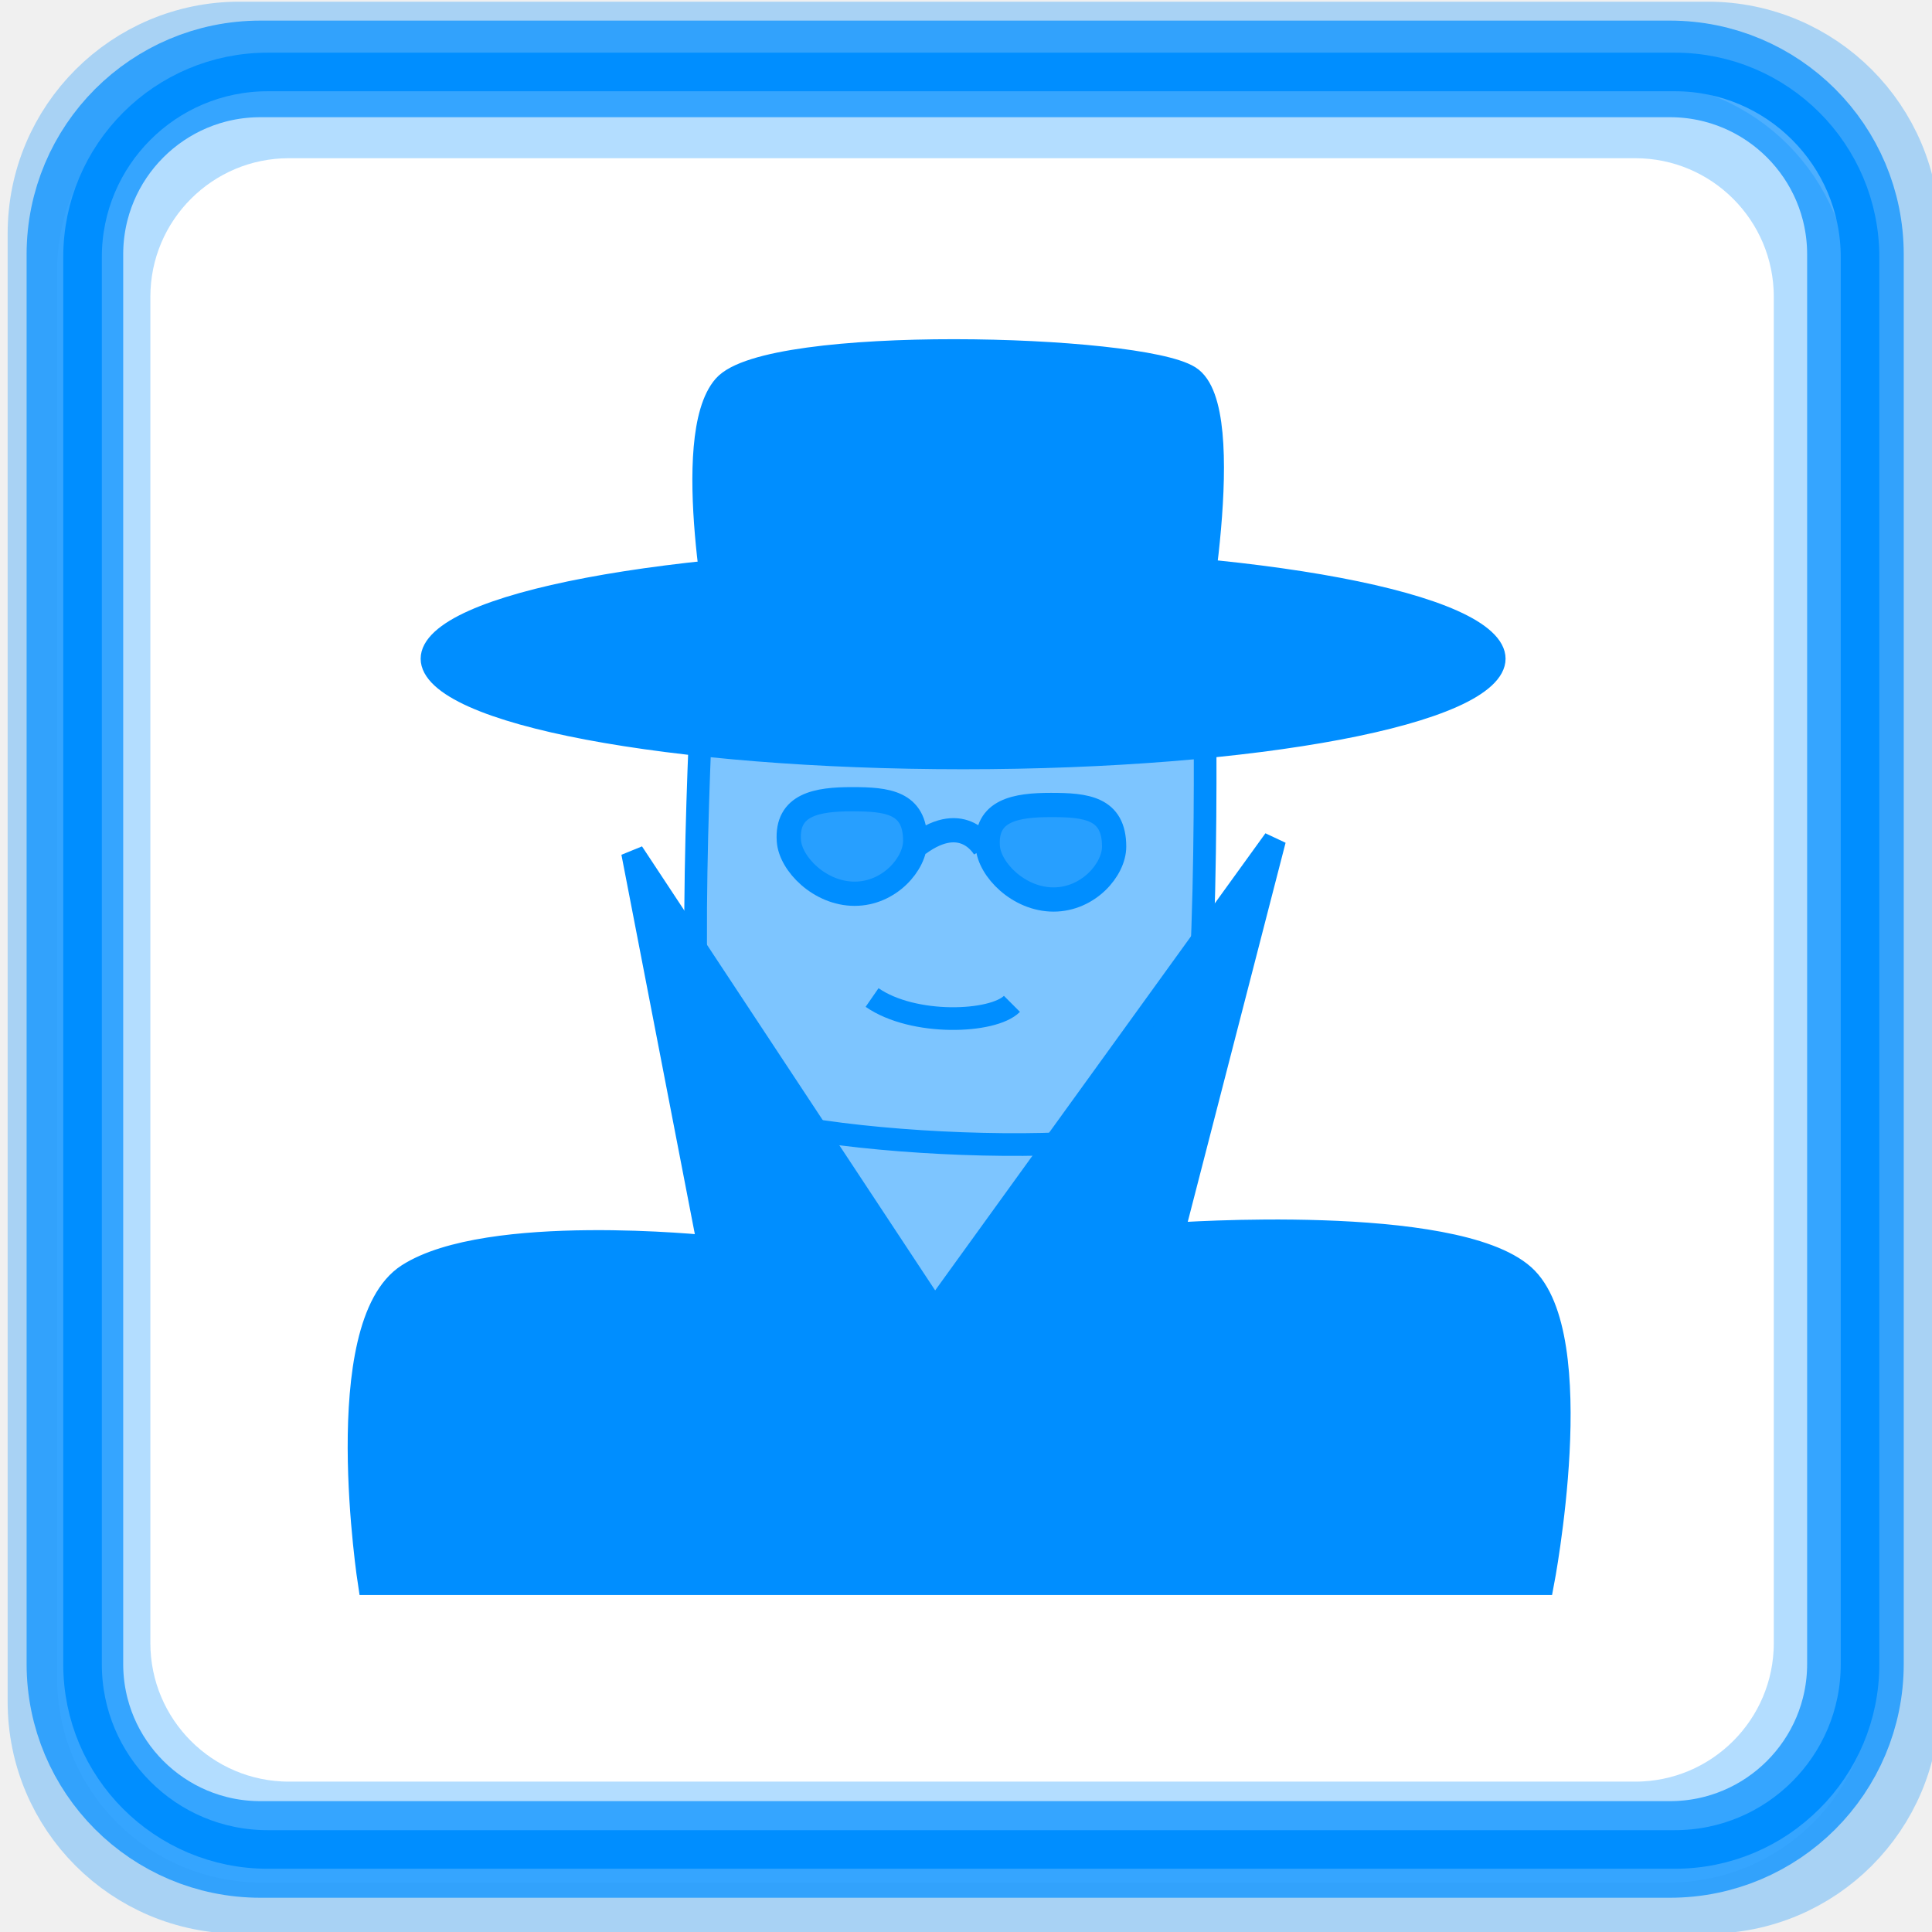
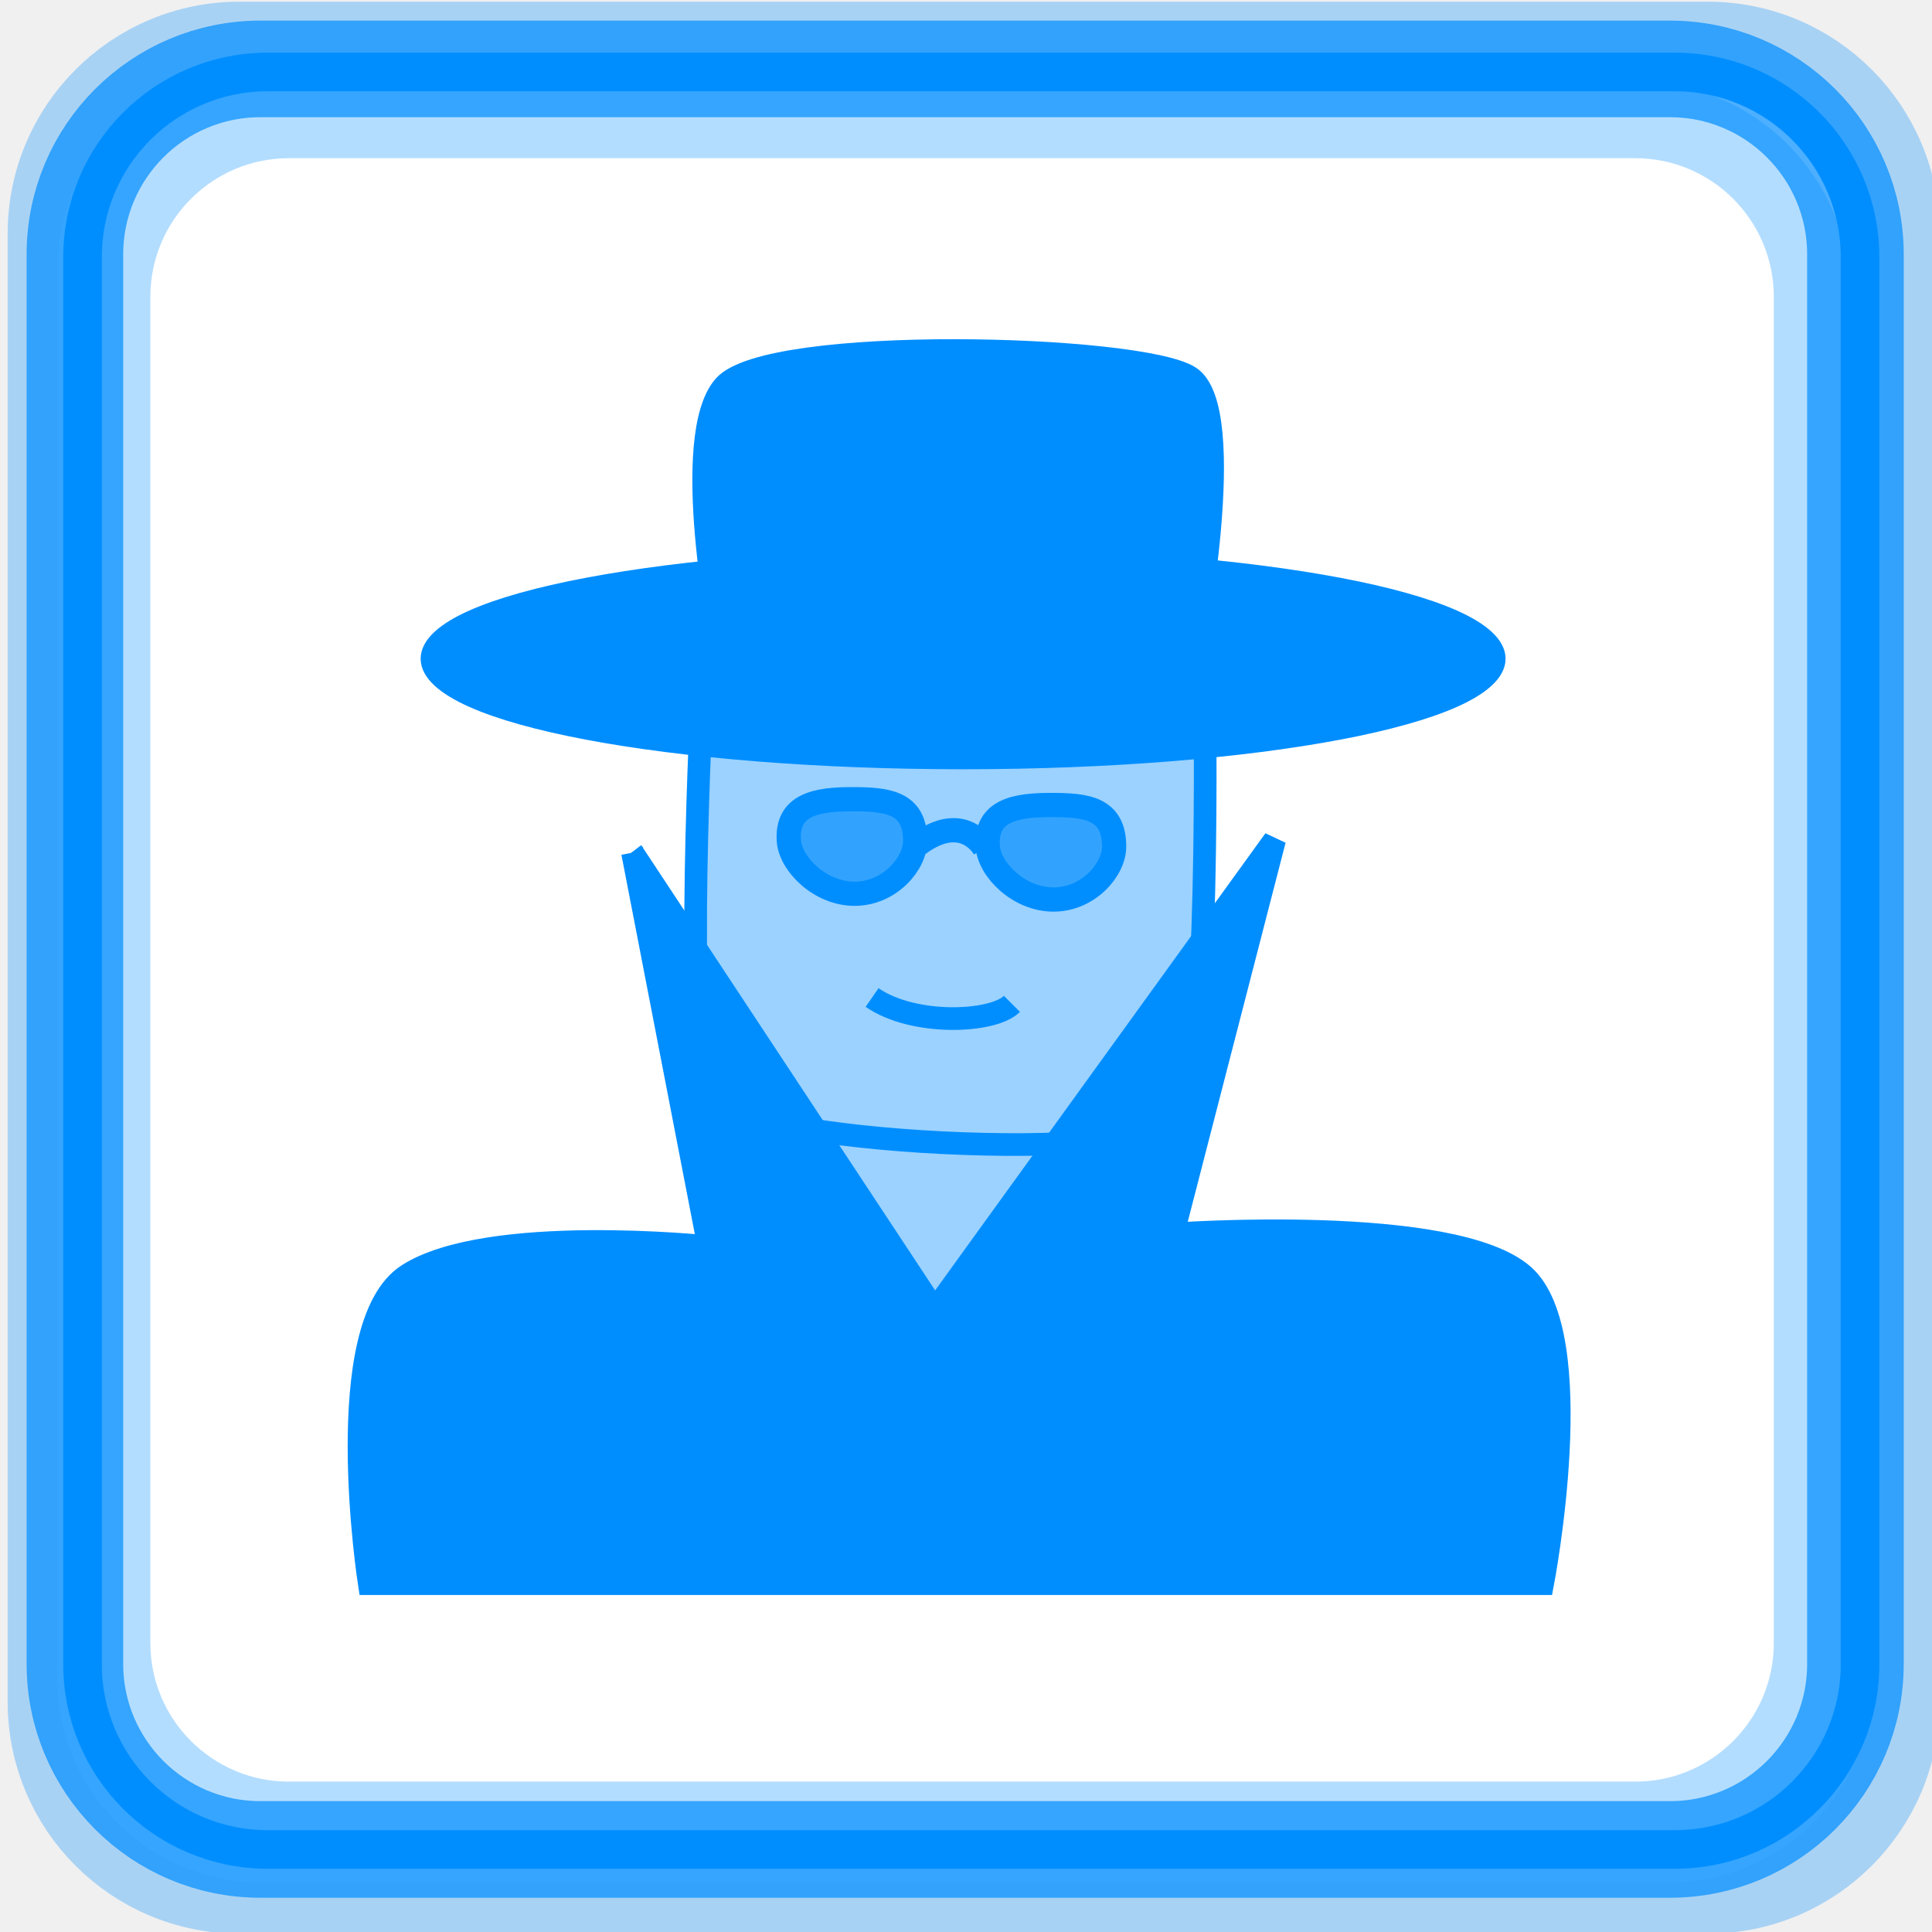
<svg xmlns="http://www.w3.org/2000/svg" width="100" height="100" id="svg2" version="1.1">
  <defs id="defs2963">
    </defs>
  <g id="layer1" transform="translate(0,-952.3622)">
    <rect style="fill:#ffffff;fill-opacity:1;stroke:#ffffff;stroke-width:1.997;stroke-linejoin:round;stroke-miterlimit:4;stroke-opacity:1;stroke-dasharray:none" id="rect4438-0-8" width="92.003" height="92.003" x="3.955" y="956.8" rx="9.584" ry="9.584" />
    <rect style="fill:none;stroke:#008eff;stroke-width:4;stroke-linejoin:round;stroke-miterlimit:4;stroke-opacity:0.3;stroke-dasharray:none" id="rect4438" width="96" height="96" x="2.396" y="954.449" rx="10" ry="10" />
    <rect style="fill:none;stroke:#008eff;stroke-width:5;stroke-linejoin:round;stroke-miterlimit:4;stroke-opacity:0.7;stroke-dasharray:none" id="rect4438-57" width="92.16" height="92.16" x="3.877" y="955.929" rx="9.6" ry="9.6" />
    <rect style="fill:none;stroke:#008eff;stroke-width:3.986;stroke-linejoin:round;stroke-miterlimit:4;stroke-opacity:0.3;stroke-dasharray:none" id="rect4438-5" width="88.014" height="88.014" x="5.79" y="958.558" rx="9.168" ry="9.168" />
    <rect style="fill:none;stroke:#008eff;stroke-width:1.997;stroke-linejoin:round;stroke-miterlimit:4;stroke-opacity:1;stroke-dasharray:none" id="rect4438-0" width="92.003" height="92.003" x="4.272" y="956.087" rx="9.584" ry="9.584" />
-     <g id="g3691" transform="matrix(1.173639,0,0,1.173639,94.26986,-190.2315)">
-       <rect ry="0.109" rx="0.375" y="1023.815" x="-46.686" height="12.192" width="15.661" id="rect3687" style="fill:#008eff;fill-opacity:0.51;stroke:#008000;stroke-width:1;stroke-linejoin:round;stroke-miterlimit:4;stroke-opacity:0;stroke-dasharray:none" />
-       <path transform="translate(0,952.3622)" id="path3621" d="m -49.343,51.499 c 0,0 -0.841,15.7 0.28,17.943 1.121,2.243 19.345,3.084 20.746,1.121 1.402,-1.962 1.121,-18.784 1.121,-18.784 L -49.343,51.499 z" style="fill:#008eff;fill-opacity:0.51;stroke:#008eff;stroke-width:1px;stroke-linecap:butt;stroke-linejoin:miter;stroke-opacity:1" />
-       <path transform="translate(0,952.3622)" id="path3623" d="m -52.426,58.788 13.327,20.186 14.989,-20.746 -4.486,17.382 c 0,0 12.4,-0.9 15.468,1.832 2.953,2.631 0.841,13.587 0.841,13.587 l -51.75,0 c 0,0 -1.773,-11.396 1.702,-13.621 3.538,-2.266 13.273,-1.238 13.273,-1.238 L -52.426,58.788 z" style="fill:#008eff;fill-opacity:1;stroke:#008eff;stroke-width:1px;stroke-linecap:butt;stroke-linejoin:miter;stroke-opacity:1" />
-       <path transform="matrix(1.541547,0,0,1.211041,31.73316,943.288)" d="m -29.998,48.975 c 0,2.013 -6.778,3.645 -15.139,3.645 -8.361,0 -15.139,-1.632 -15.139,-3.645 0,-2.013 6.778,-3.645 15.139,-3.645 8.361,0 15.139,1.632 15.139,3.645 z" id="path2845" style="fill:#008eff;fill-opacity:1;stroke:#008eff;stroke-width:0.76;stroke-linejoin:round;stroke-miterlimit:4;stroke-opacity:1;stroke-dasharray:none" />
-       <path transform="translate(0,952.3622)" id="path2847" d="m -48.501,49.536 c 0,0 -1.846,-9.076 0.116,-11.319 1.962,-2.243 18.271,-1.812 20.514,-0.411 2.243,1.402 0.116,12.29 0.116,12.29 l -20.746,-0.561 z" style="fill:#008eff;fill-opacity:1;stroke:#008eff;stroke-width:1px;stroke-linecap:butt;stroke-linejoin:miter;stroke-opacity:1" />
-       <path id="path3625-0" d="m -31.187,1010.884 c 0,1.013 -1.135,2.334 -2.673,2.334 -1.539,0 -2.828,-1.322 -2.899,-2.334 -0.113,-1.612 1.247,-1.835 2.786,-1.835 1.539,0 2.786,0.123 2.786,1.835 z" style="fill:#008eff;fill-opacity:0.686;stroke:#008eff;stroke-width:1.069;stroke-linejoin:round;stroke-miterlimit:4;stroke-opacity:1" />
-       <path id="path3651" d="m -41.862,1017.54 c 1.822,1.262 5.327,1.121 6.168,0.28" style="fill:none;stroke:#008eff;stroke-width:1px;stroke-linecap:butt;stroke-linejoin:miter;stroke-opacity:1" />
-       <path id="path3661" d="m -39.823,1010.78 c 2.026,-1.497 2.927,0.2 2.927,0.2" style="fill:none;stroke:#008eff;stroke-width:1.069px;stroke-linecap:butt;stroke-linejoin:miter;stroke-opacity:1" />
-       <path id="path3625-0-1" d="m -39.96,1010.63 c 0,1.013 -1.135,2.334 -2.673,2.334 -1.539,0 -2.828,-1.322 -2.899,-2.334 -0.113,-1.612 1.247,-1.835 2.786,-1.835 1.539,0 2.786,0.123 2.786,1.835 z" style="fill:#008eff;fill-opacity:0.686;stroke:#008eff;stroke-width:1.069;stroke-linejoin:round;stroke-miterlimit:4;stroke-opacity:1" />
-     </g>
+     <rect style="fill:#008eff;fill-opacity:0.392;stroke:#008000;stroke-width:1.174;stroke-linejoin:round;stroke-miterlimit:4;stroke-opacity:0;stroke-dasharray:none" id="rect3687" width="18.38" height="14.309" x="39.478" y="1011.358" rx="0.44" ry="0.128" />
+     <path style="fill:#008eff;fill-opacity:0.392;stroke:#008eff;stroke-width:1.174px;stroke-linecap:butt;stroke-linejoin:miter;stroke-opacity:1" d="m 36.36,987.939 c 0,0 -0.987,18.426 0.329,21.058 1.316,2.632 22.703,3.619 24.349,1.316 1.645,-2.303 1.316,-22.045 1.316,-22.045 l -25.994,-0.329 z" id="path3621" />
+     <path style="fill:#008eff;fill-opacity:1;stroke:#008eff;stroke-width:0.76;stroke-linejoin:round;stroke-miterlimit:4;stroke-opacity:1;stroke-dasharray:none" id="path2845" d="m -29.998,48.975 a 15.139,3.645 0 1 1 -30.278,0 15.139,3.645 0 1 1 30.278,0 z" transform="matrix(1.80922,0,0,1.421325,131.5131,916.848)" />
+     <path style="fill:#008eff;fill-opacity:1;stroke:#008eff;stroke-width:1.174px;stroke-linecap:butt;stroke-linejoin:miter;stroke-opacity:1" d="m 37.347,985.635 c 0,0 -2.167,-10.652 0.136,-13.284 2.303,-2.632 21.444,-2.127 24.076,-0.482 2.632,1.645 0.136,14.424 0.136,14.424 l -24.349,-0.658 z" id="path2847" />
+     <path style="fill:#008eff;fill-opacity:0.686;stroke:#008eff;stroke-width:1.255;stroke-linejoin:round;stroke-miterlimit:4;stroke-opacity:1" d="m 57.667,996.182 c 0,1.189 -1.332,2.739 -3.138,2.739 -1.806,0 -3.319,-1.552 -3.402,-2.739 -0.132,-1.892 1.464,-2.153 3.27,-2.153 1.806,0 3.27,0.144 3.27,2.153 z" id="path3625-0" />
+     <path style="fill:none;stroke:#008eff;stroke-width:1.174px;stroke-linecap:butt;stroke-linejoin:miter;stroke-opacity:1" d="m 45.139,1003.993 c 2.139,1.481 6.252,1.316 7.239,0.329" id="path3651" />
+     <path style="fill:none;stroke:#008eff;stroke-width:1.255px;stroke-linecap:butt;stroke-linejoin:miter;stroke-opacity:1" d="m 47.532,996.059 c 2.378,-1.757 3.435,0.234 3.435,0.234" id="path3661" />
+     <path style="fill:#008eff;fill-opacity:0.686;stroke:#008eff;stroke-width:1.255;stroke-linejoin:round;stroke-miterlimit:4;stroke-opacity:1" d="m 47.371,995.883 c 0,1.189 -1.332,2.739 -3.138,2.739 -1.806,0 -3.319,-1.552 -3.402,-2.739 -0.132,-1.892 1.464,-2.153 3.27,-2.153 1.806,0 3.27,0.144 3.27,2.153 z" id="path3625-0-1" />
+     <path style="fill:#008eff;fill-opacity:1;stroke:#008eff;stroke-width:1.174px;stroke-linecap:butt;stroke-linejoin:miter;stroke-opacity:1" d="m 32.74,996.493 15.641,23.691 17.592,-24.349 -5.265,20.4 c 0,0 14.553,-1.057 18.153,2.15 3.466,3.088 0.987,15.947 0.987,15.947 l -60.735,0 c 0,0 -2.08,-13.375 1.998,-15.986 4.152,-2.659 15.578,-1.452 15.578,-1.452 l -3.948,-20.4 z" id="path3623" />
  </g>
</svg>
